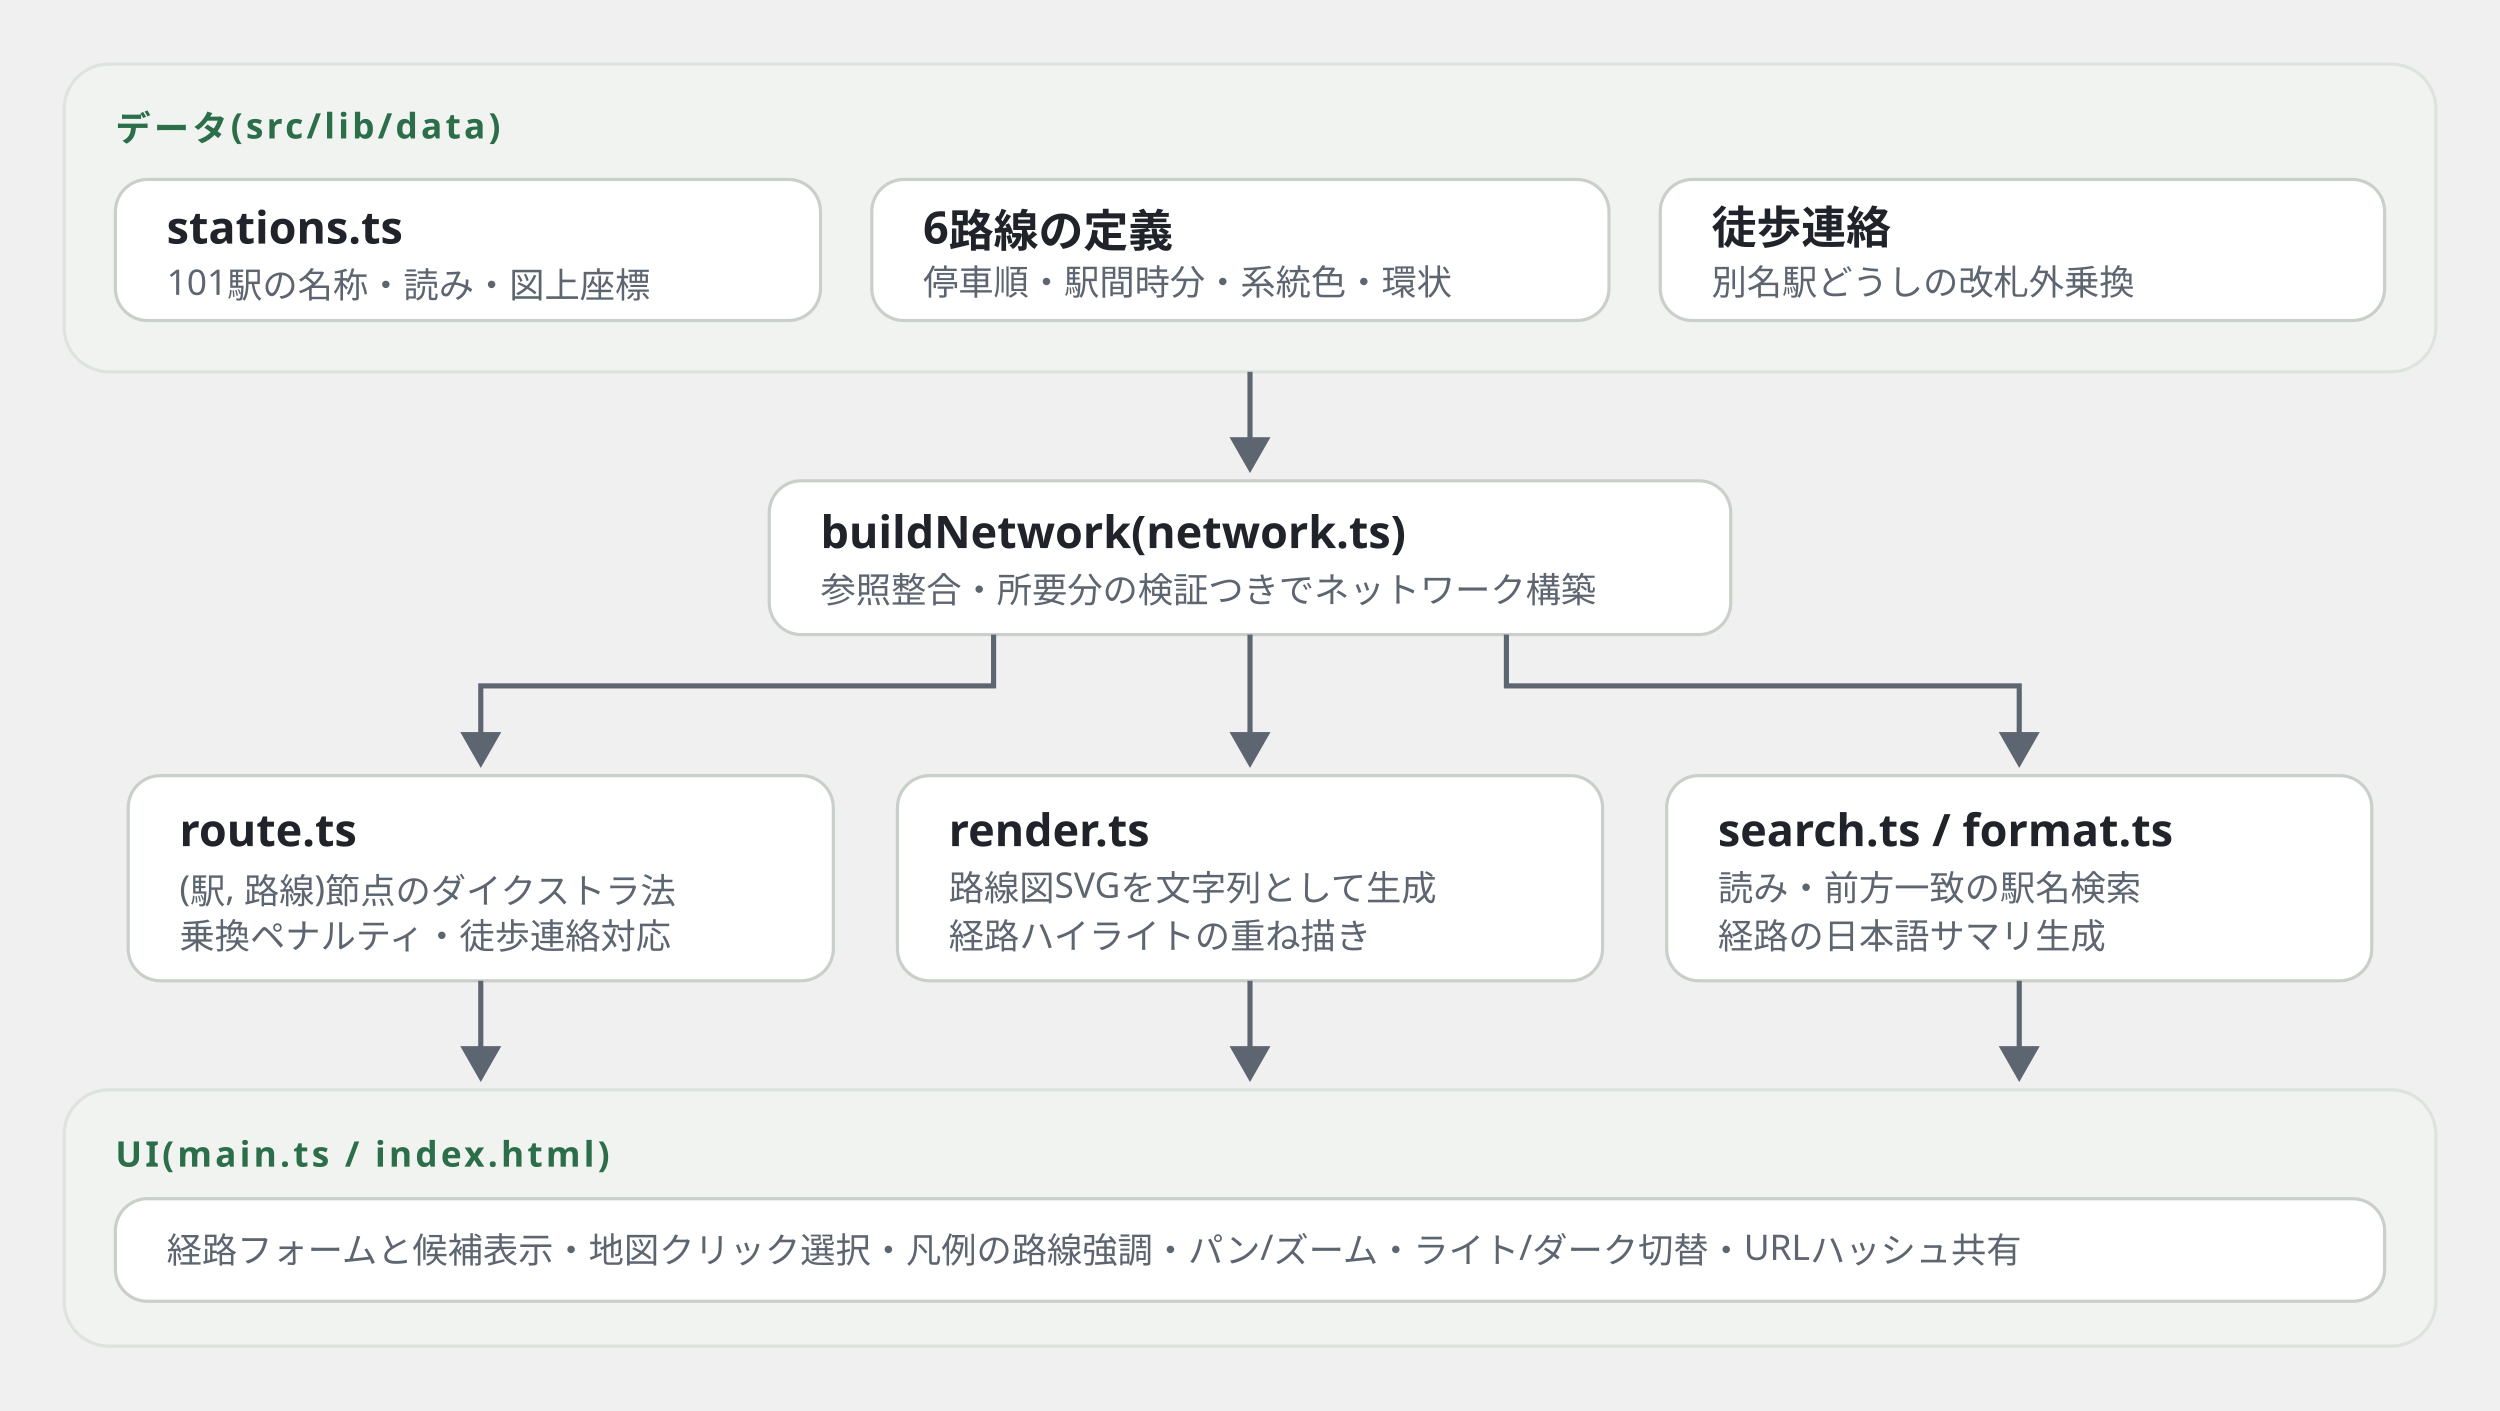
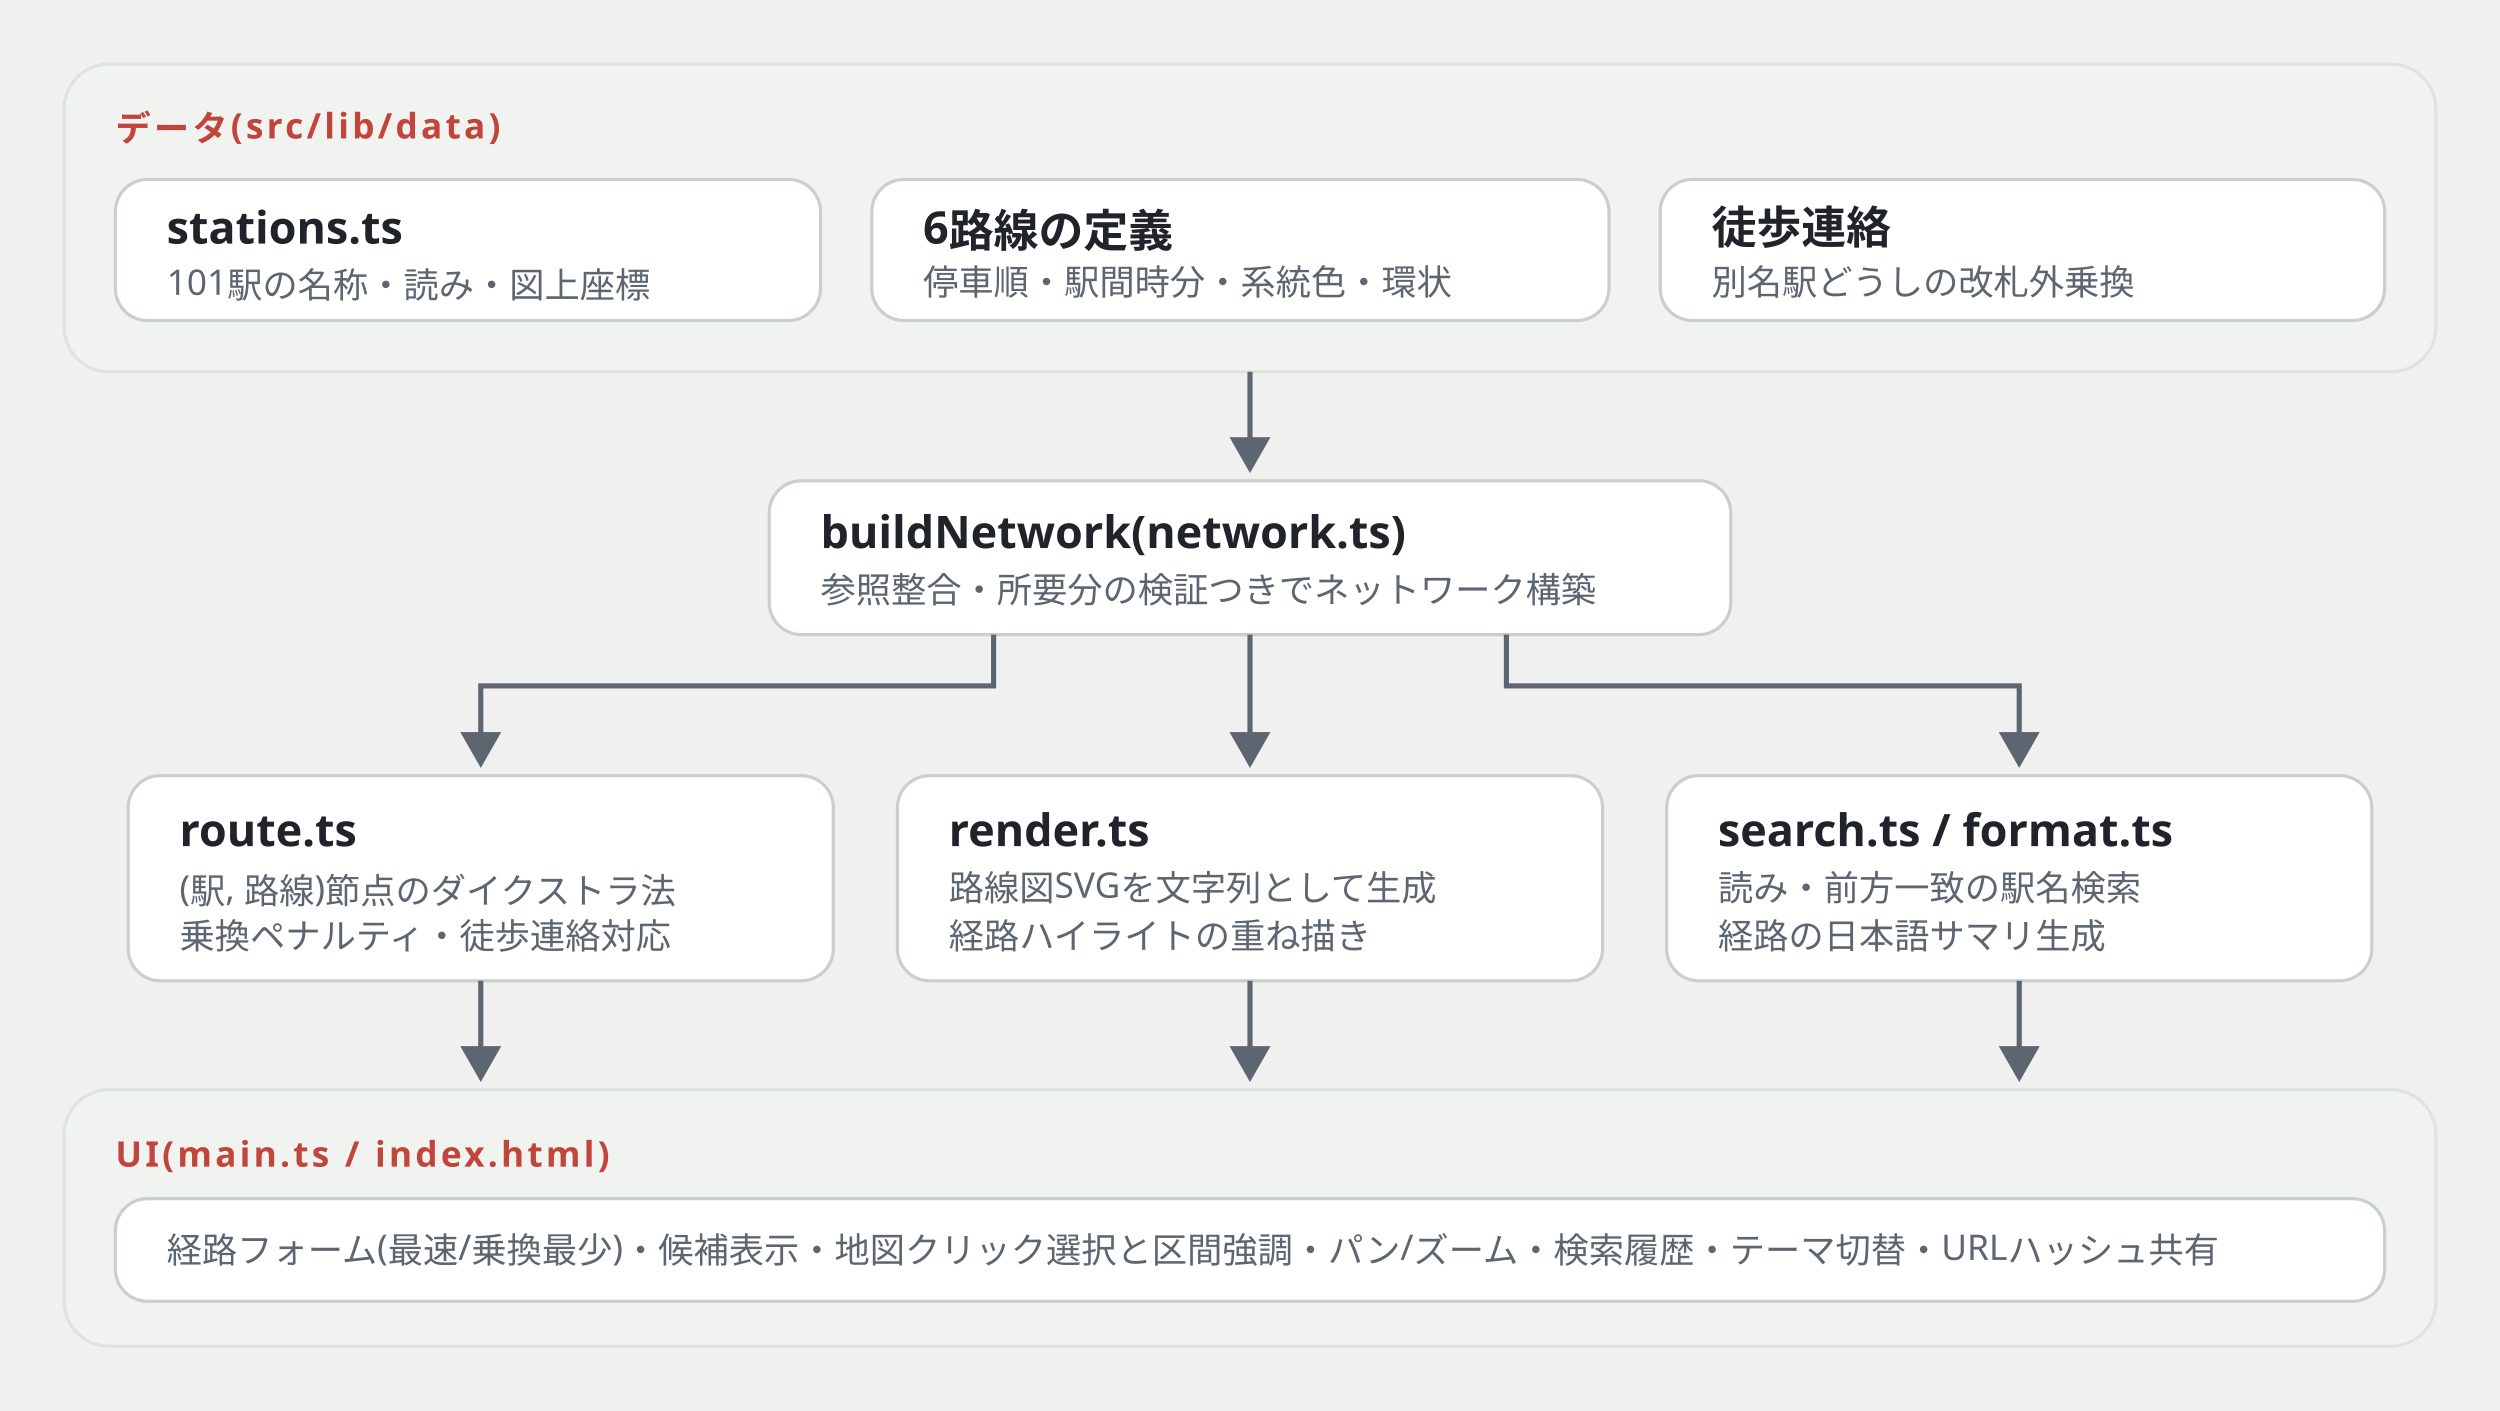
<svg xmlns="http://www.w3.org/2000/svg" viewBox="0 0 780 440" role="img" aria-label="rosenのアーキテクチャ図">
  <style>
    .box { fill: #ffffff; stroke: #c9cfc9; rx: 10; }
    .zone { fill: #f0f3f0; stroke: #dde3dd; rx: 14; }
    .t { font-family: 'Hiragino Sans','Noto Sans JP',system-ui,sans-serif; fill: #20242a; }
    .h { font-size: 14px; font-weight: 600; }
    .s { font-size: 11px; fill: #5d6570; }
-     .zl { font-size: 11px; font-weight: 600; fill: #2c6e49; letter-spacing: 1px; }
+     .zl { font-size: 11px; font-weight: 600; fill: #c2453c; letter-spacing: 1px; }
    .arrow { stroke: #5d6570; stroke-width: 1.6; fill: none; marker-end: url(#head); }
    @media (prefers-color-scheme: dark) {
      .box { fill: #1d2127; stroke: #3a4149; }
      .zone { fill: #181c21; stroke: #2a3036; }
      .t { fill: #e8eaed; }
      .s { fill: #9aa3ad; }
-       .zl { fill: #62b287; }
+       .zl { fill: #e37a71; }
      .arrow { stroke: #9aa3ad; }
    }
  </style>
  <defs>
    <marker id="head" markerWidth="8" markerHeight="8" refX="6" refY="4" orient="auto">
      <path d="M0 0 L7 4 L0 8 Z" fill="#5d6570" />
    </marker>
  </defs>
  <rect class="zone" x="20" y="20" width="740" height="96" />
  <text class="t zl" x="36" y="44">データ(src/lib/data)</text>
  <rect class="box" x="36" y="56" width="220" height="44" />
  <text class="t h" x="52" y="76">stations.ts</text>
  <text class="t s" x="52" y="92">101駅の名称・読み・図上座標</text>
  <rect class="box" x="272" y="56" width="230" height="44" />
  <text class="t h" x="288" y="76">6路線の定義</text>
  <text class="t s" x="288" y="92">停車順・駅間時分・系統色・環状</text>
  <rect class="box" x="518" y="56" width="226" height="44" />
  <text class="t h" x="534" y="76">徒歩連絡</text>
  <text class="t s" x="534" y="92">別名駅どうしの改札外乗換</text>
  <path class="arrow" d="M390 116 V146" />
  <rect class="box" x="240" y="150" width="300" height="48" />
  <text class="t h" x="256" y="171">buildNetwork(network.ts)</text>
  <text class="t s" x="256" y="188">参照整合・所要分の検証つきでネットワーク構築</text>
  <path class="arrow" d="M310 198 V214 H150 V238" />
  <path class="arrow" d="M390 198 V238" />
  <path class="arrow" d="M470 198 V214 H630 V238" />
  <rect class="box" x="40" y="242" width="220" height="64" />
  <text class="t h" x="56" y="264">route.ts</text>
  <text class="t s" x="56" y="281">(駅, 路線)節点のダイクストラ法</text>
  <text class="t s" x="56" y="296">乗換ペナルティ・徒歩連絡対応</text>
  <rect class="box" x="280" y="242" width="220" height="64" />
  <text class="t h" x="296" y="264">render.ts</text>
  <text class="t s" x="296" y="281">路線図SVGを文字列として生成</text>
  <text class="t s" x="296" y="296">経路ハイライトの重ね描き</text>
  <rect class="box" x="520" y="242" width="220" height="64" />
  <text class="t h" x="536" y="264">search.ts / format.ts</text>
  <text class="t s" x="536" y="281">読み・前方一致の駅名検索</text>
  <text class="t s" x="536" y="296">経路の日本語サマリ生成</text>
  <path class="arrow" d="M150 306 V336" />
  <path class="arrow" d="M390 306 V336" />
  <path class="arrow" d="M630 306 V336" />
  <rect class="zone" x="20" y="340" width="740" height="80" />
  <text class="t zl" x="36" y="364">UI(main.ts / index.html)</text>
  <rect class="box" x="36" y="374" width="708" height="32" />
-   <text class="t s" x="52" y="394">経路フォームと候補表示・地図クリック選択・凡例の路線強調・パン/ズーム・ライト/ダーク切替・URLハッシュ共有</text>
+   <text class="t s" x="52" y="394">経路フォーム(最速/乗換最少)・候補表示・地図クリック選択と区間強調・パン/ズーム・検索履歴・テーマ切替・URLハッシュ共有</text>
</svg>
